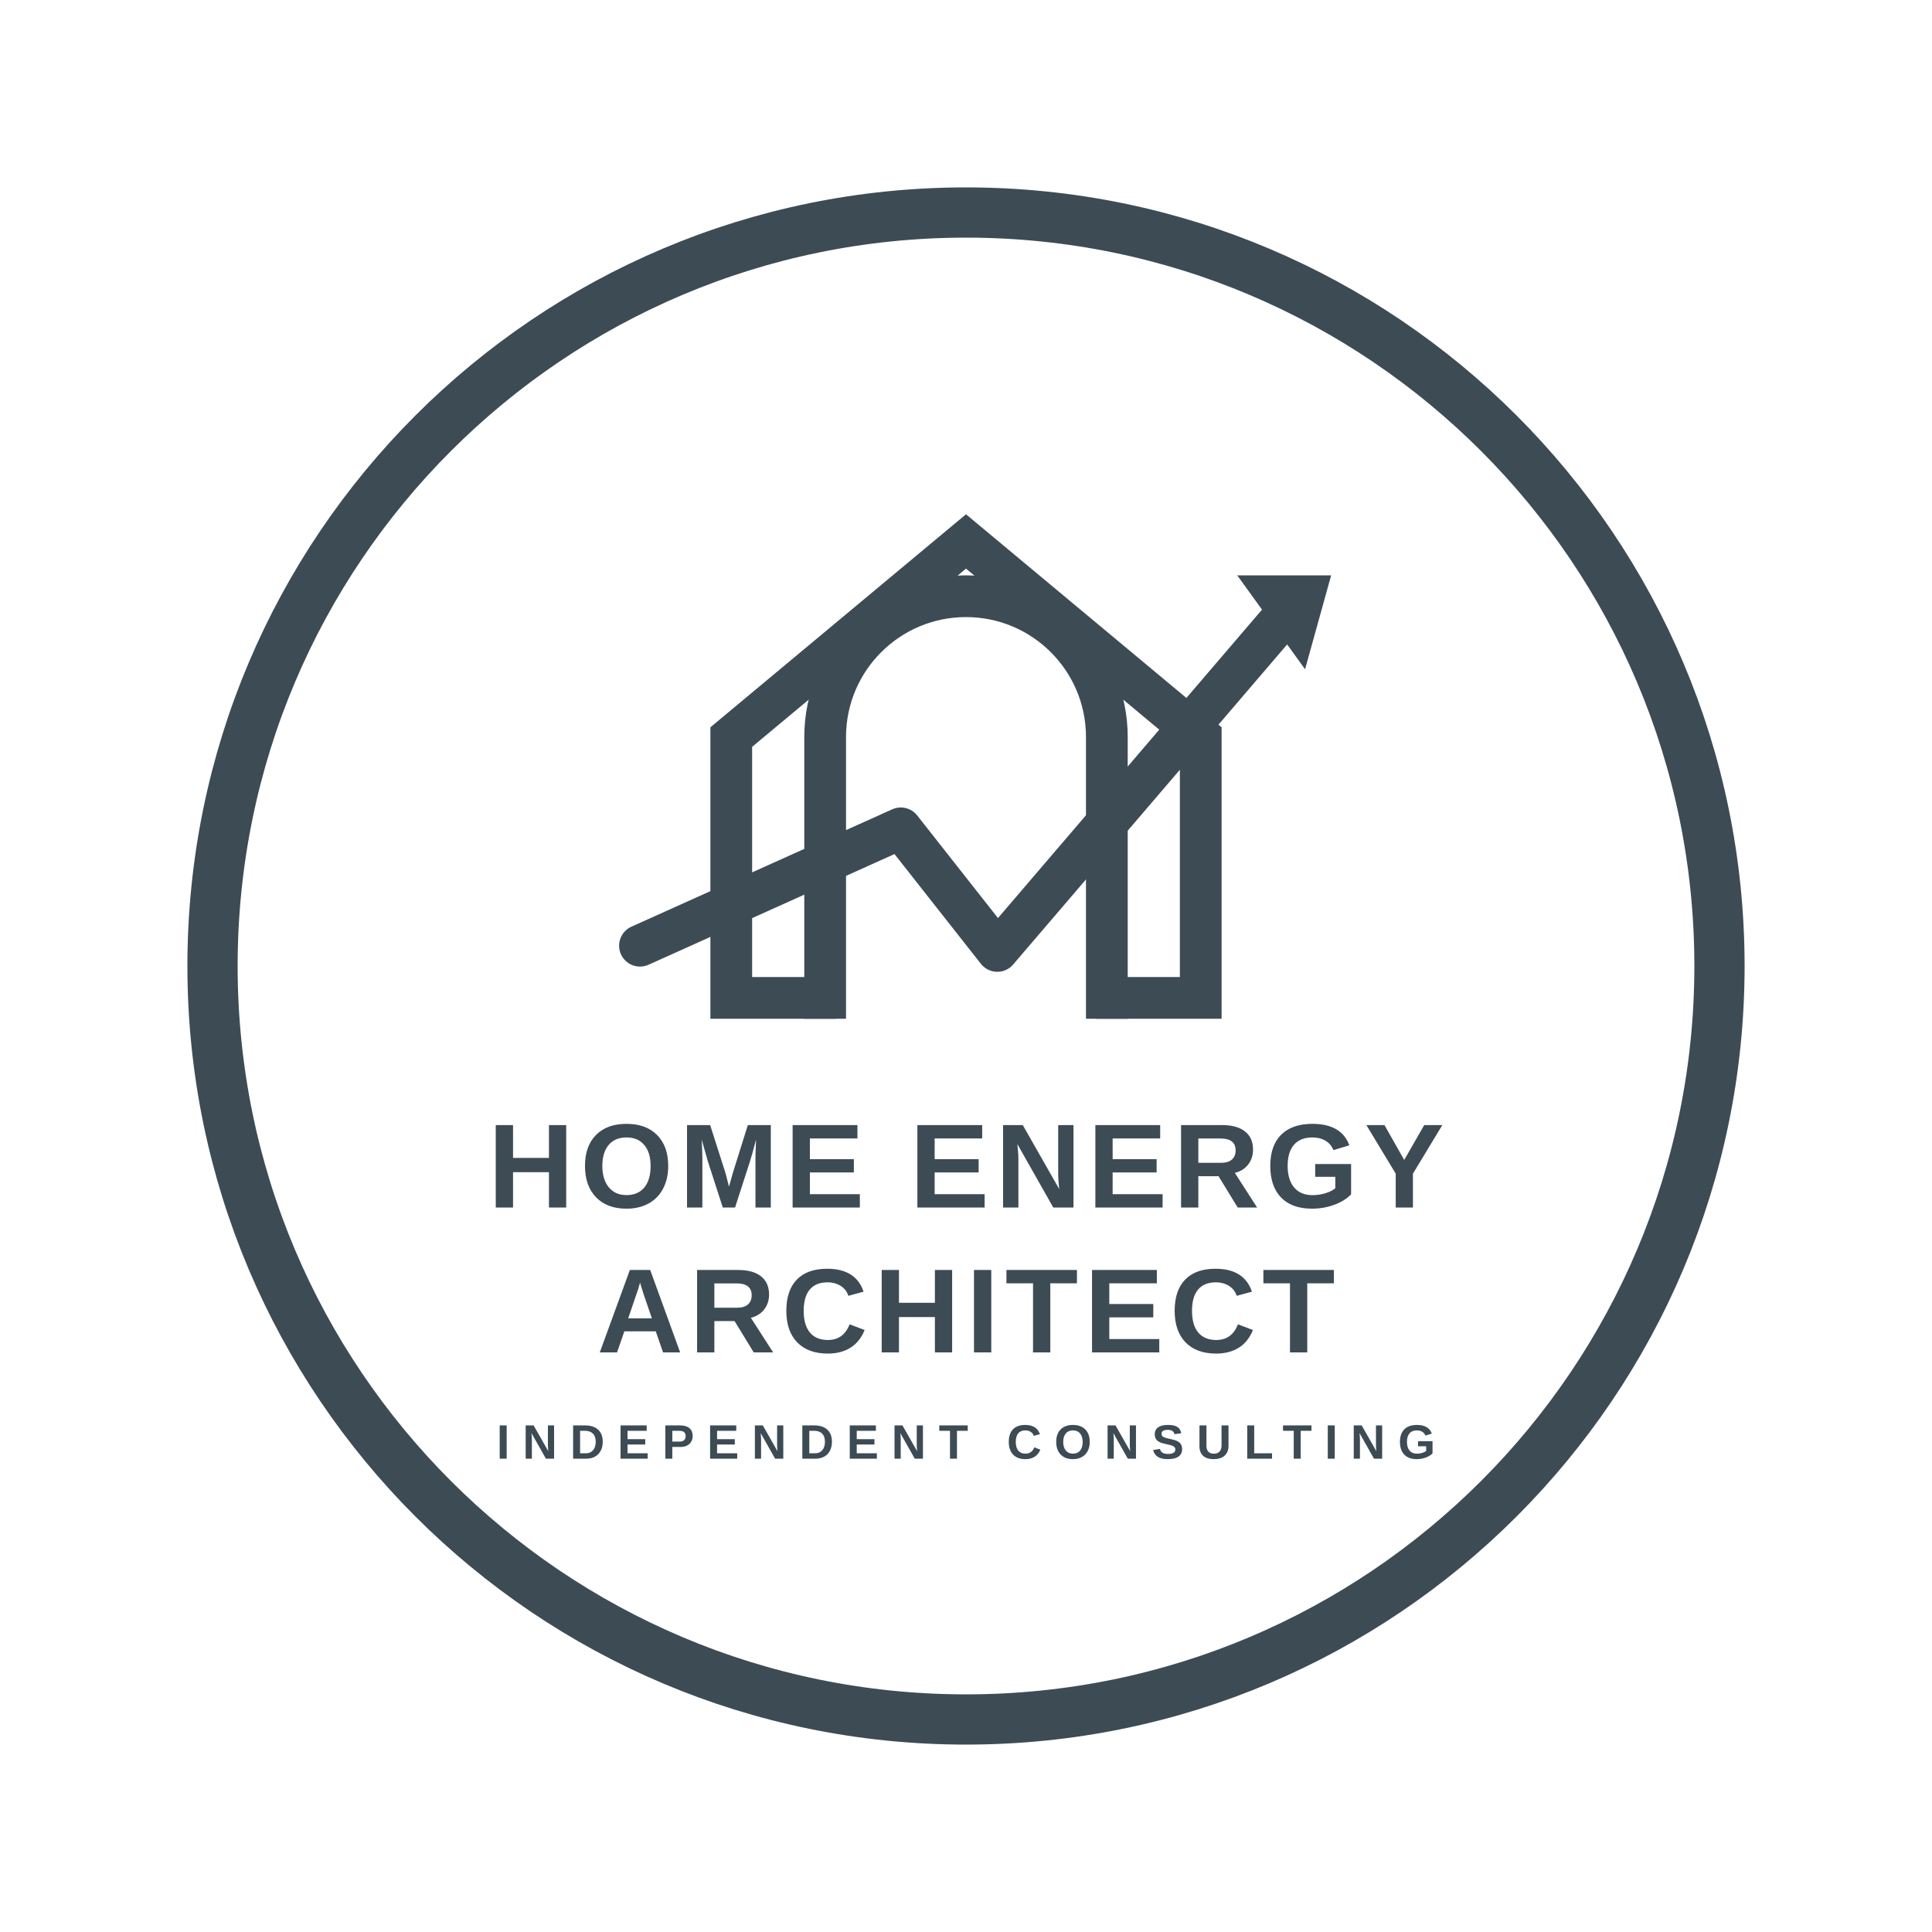
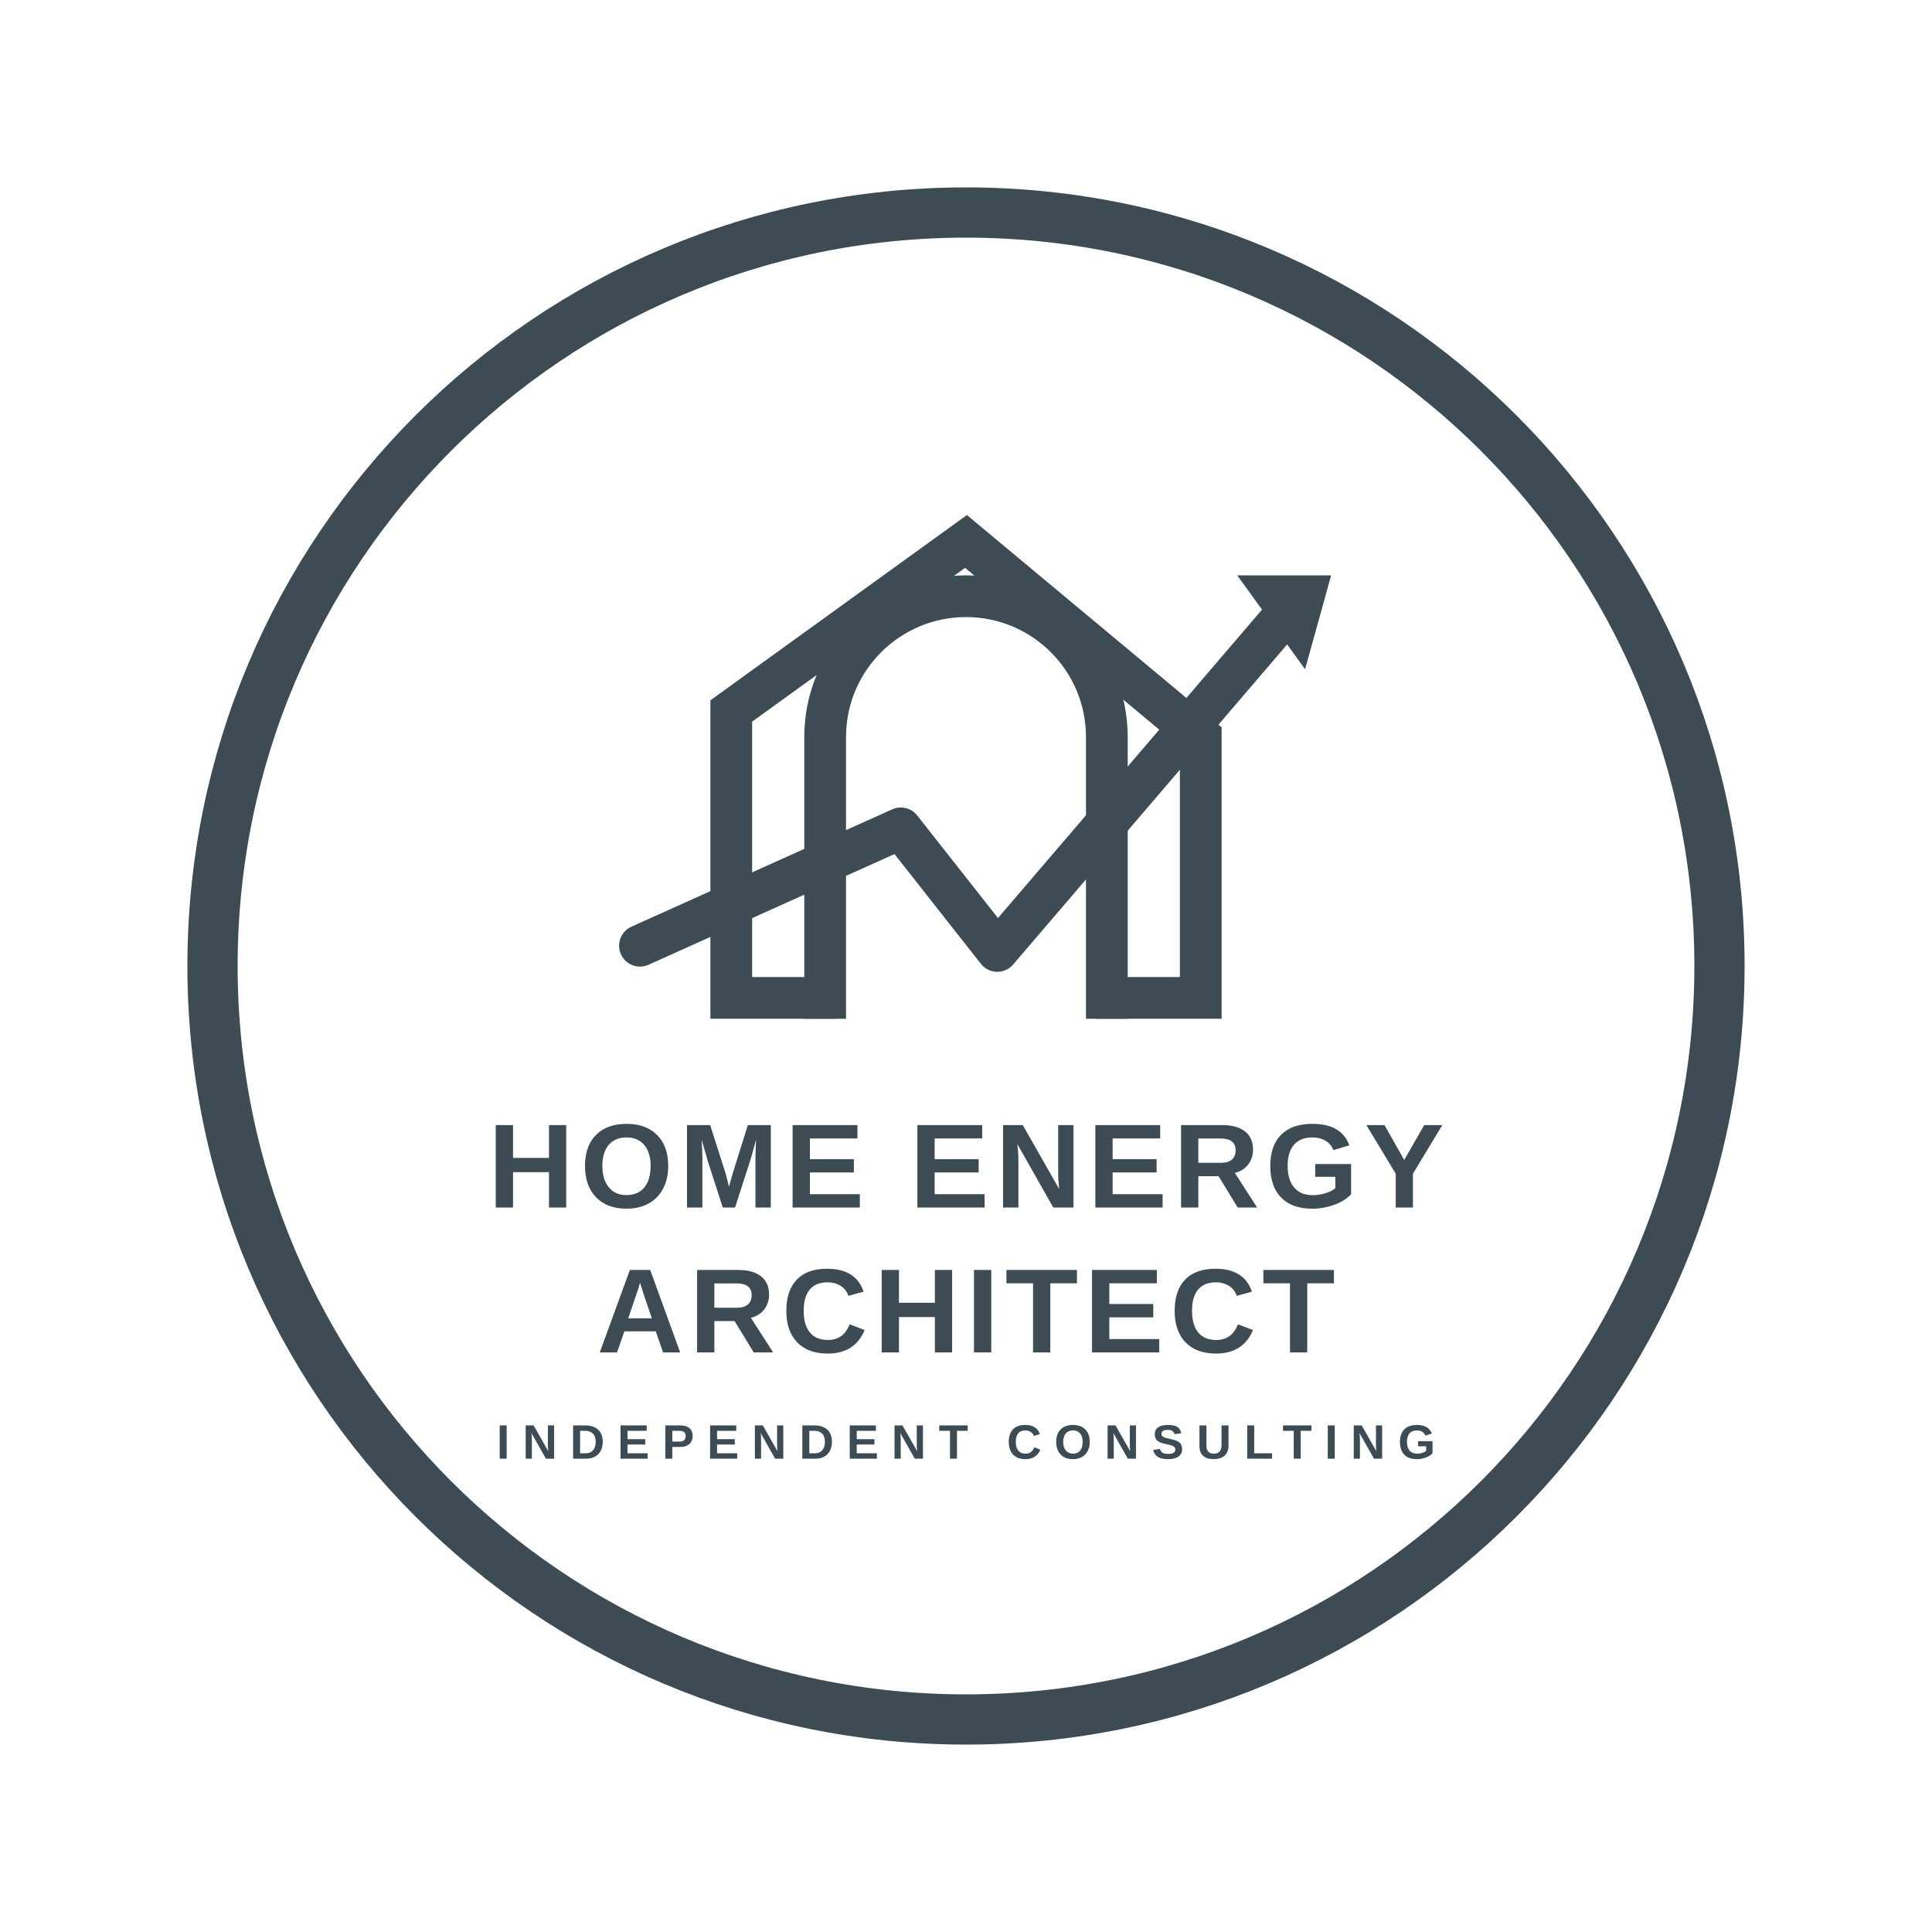
<svg xmlns="http://www.w3.org/2000/svg" viewBox="0 0 1000 1000" width="100%" height="100%">
  <rect width="1000" height="1000" fill="#FFFFFF" />
  <circle cx="500" cy="500" r="390" fill="none" stroke="#3D4B55" stroke-width="26" />
  <g transform="translate(500, 395) scale(1.35)">
-     <path d="M -90,80 L -90,-10 L 0,-85 L 90,-10 L 90,90 L 58,90 M -58,90 L -90,90" fill="none" stroke="#3D4B55" stroke-width="16" stroke-linecap="square" stroke-linejoin="miter" />
+     <path d="M -90,90 L -90,-20 L 0,-85 L 90,-10 L 90,90 L 58,90 M -58,90 L -90,90" fill="none" stroke="#3D4B55" stroke-width="16" stroke-linecap="square" stroke-linejoin="miter" />
    <path d="M -54,90 L -54,-10 A 54,54 0 0,1 54,-10 L 54,90" fill="none" stroke="#3D4B55" stroke-width="16" stroke-linecap="square" />
    <path d="M -125,70 L -25,25 L 12,72 L 125,-60" fill="none" stroke="#3D4B55" stroke-width="16" stroke-linecap="round" stroke-linejoin="round" />
    <path d="M 104,-72 L 140,-72 L 130,-36 Z" fill="#3D4B55" />
  </g>
  <g fill="#3D4B55" text-anchor="middle" font-family="'Montserrat', 'Helvetica Neue', Arial, sans-serif">
    <text x="500" y="625" font-weight="800" font-size="62" letter-spacing="3">HOME ENERGY</text>
    <text x="500" y="700" font-weight="800" font-size="62" letter-spacing="3">ARCHITECT</text>
    <text x="500" y="755" font-weight="600" font-size="25" letter-spacing="6.5">INDEPENDENT CONSULTING</text>
  </g>
</svg>
